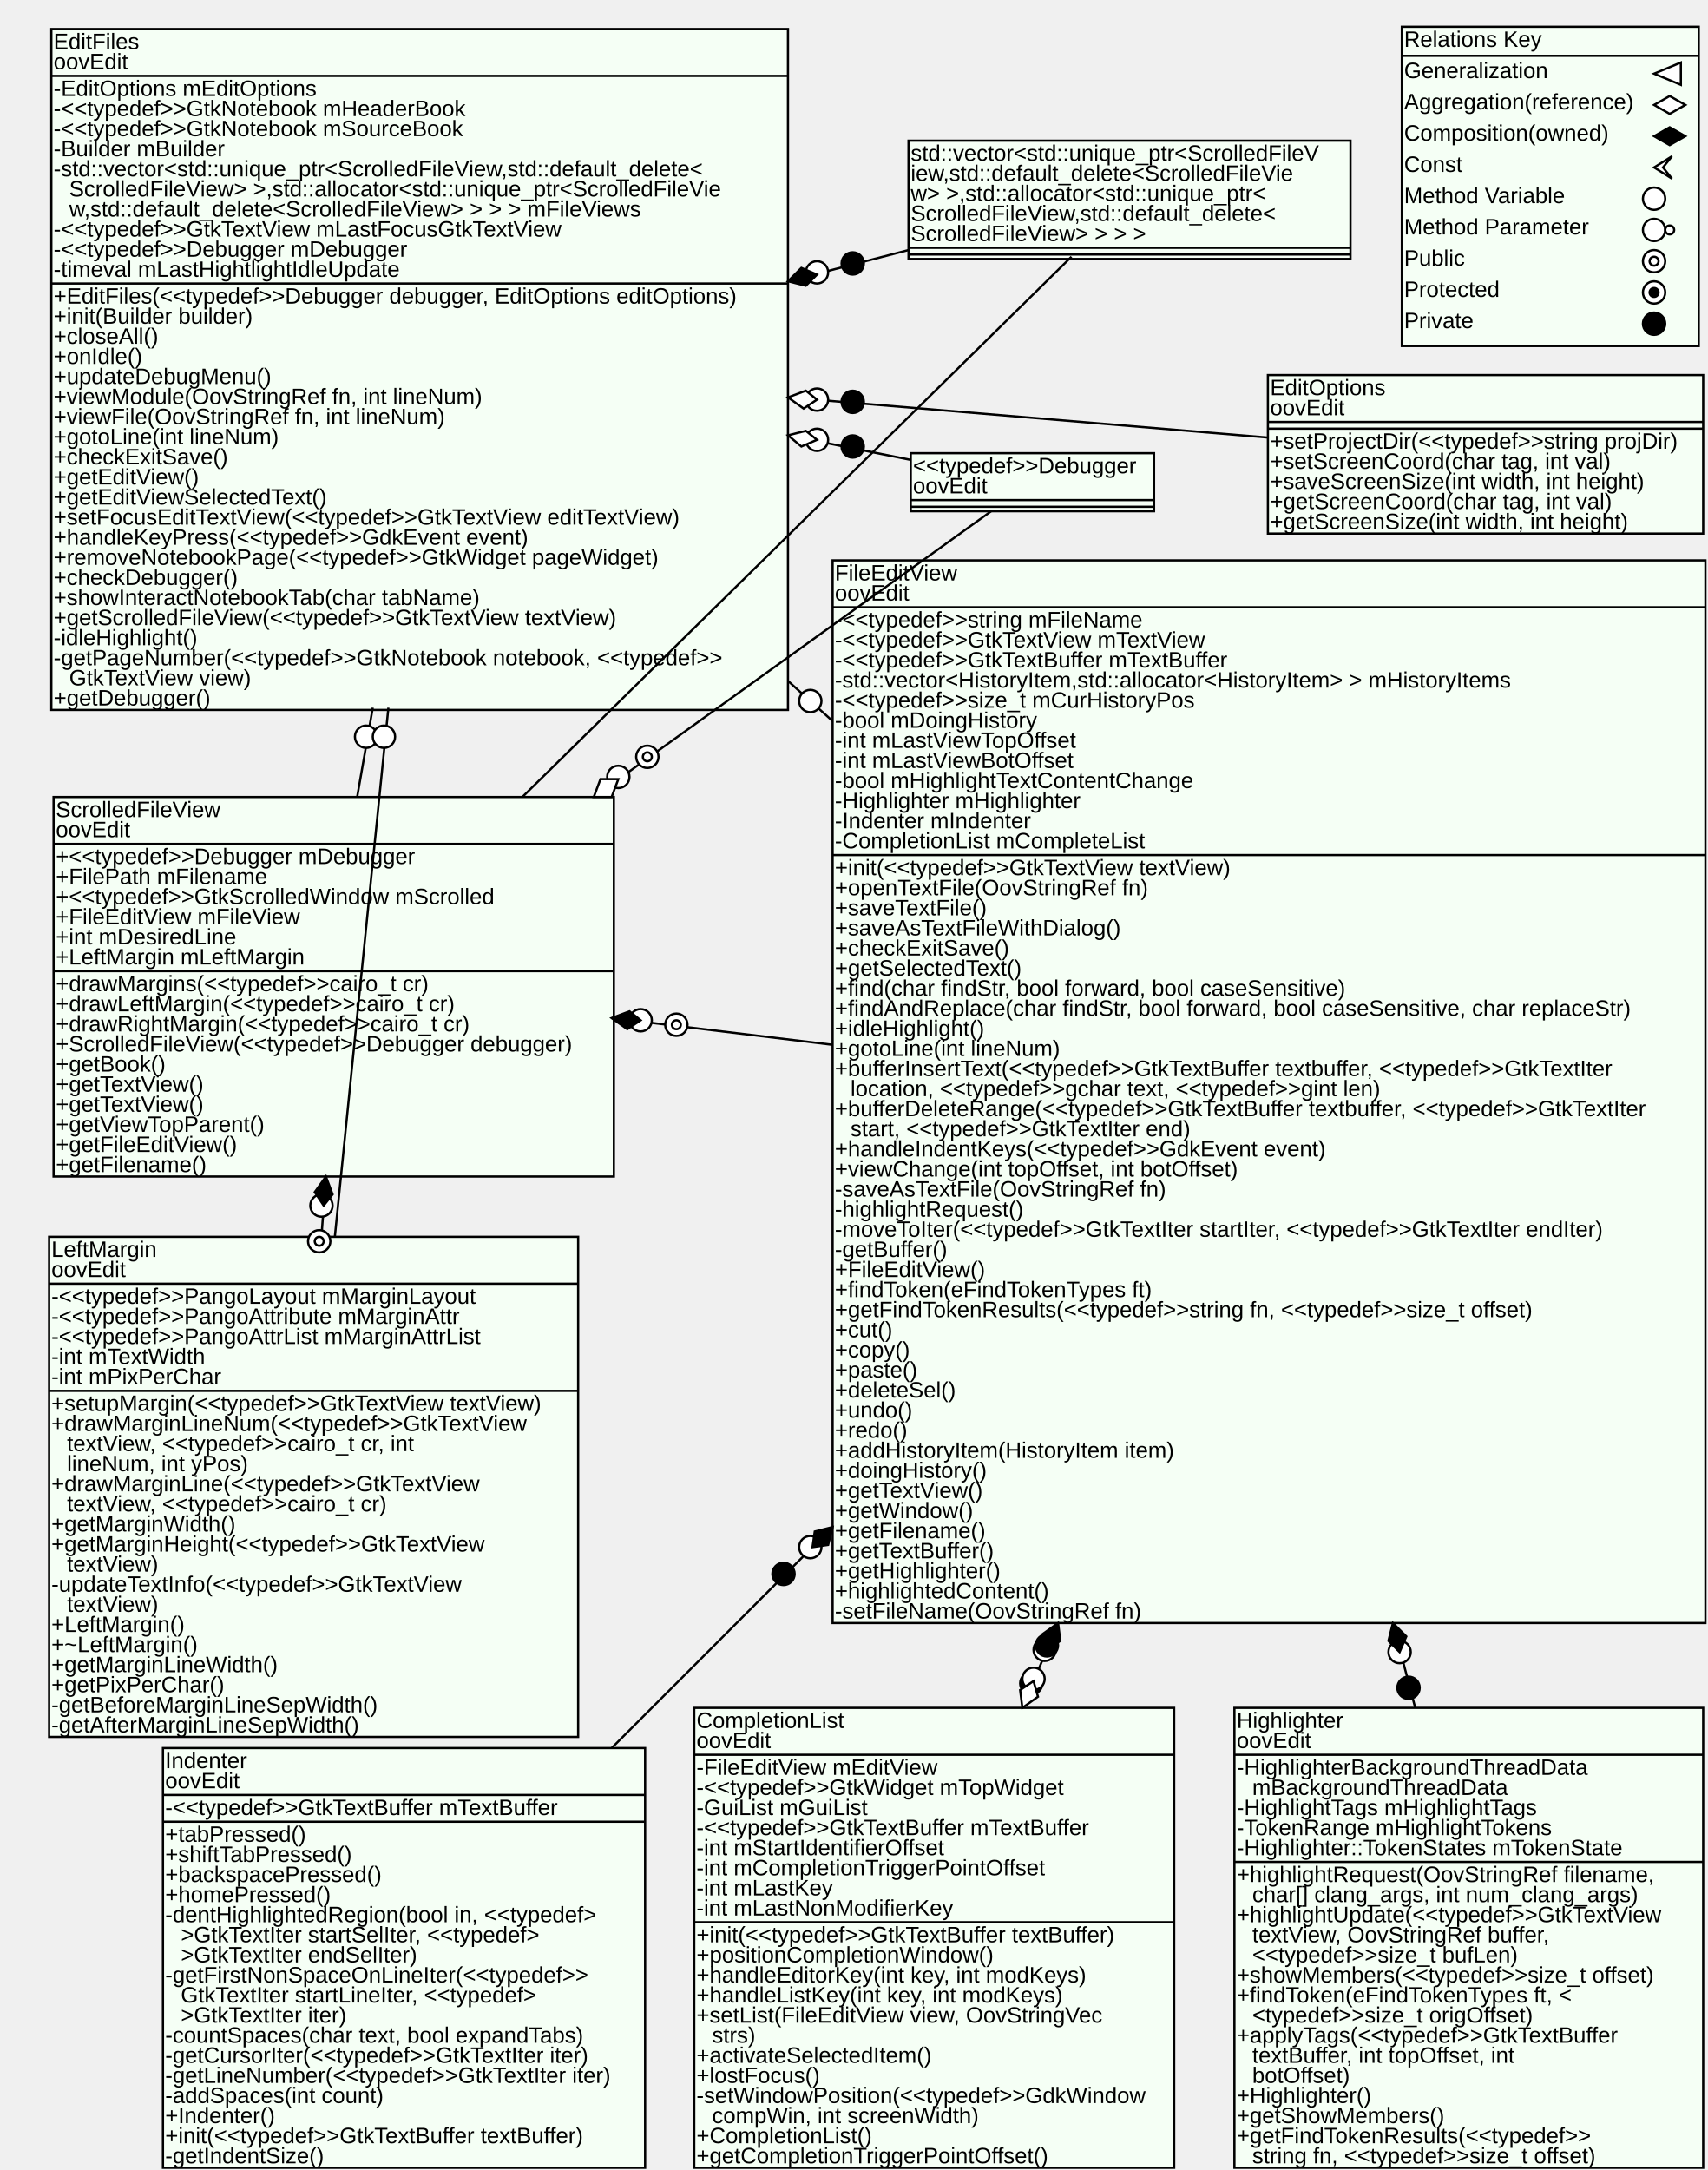
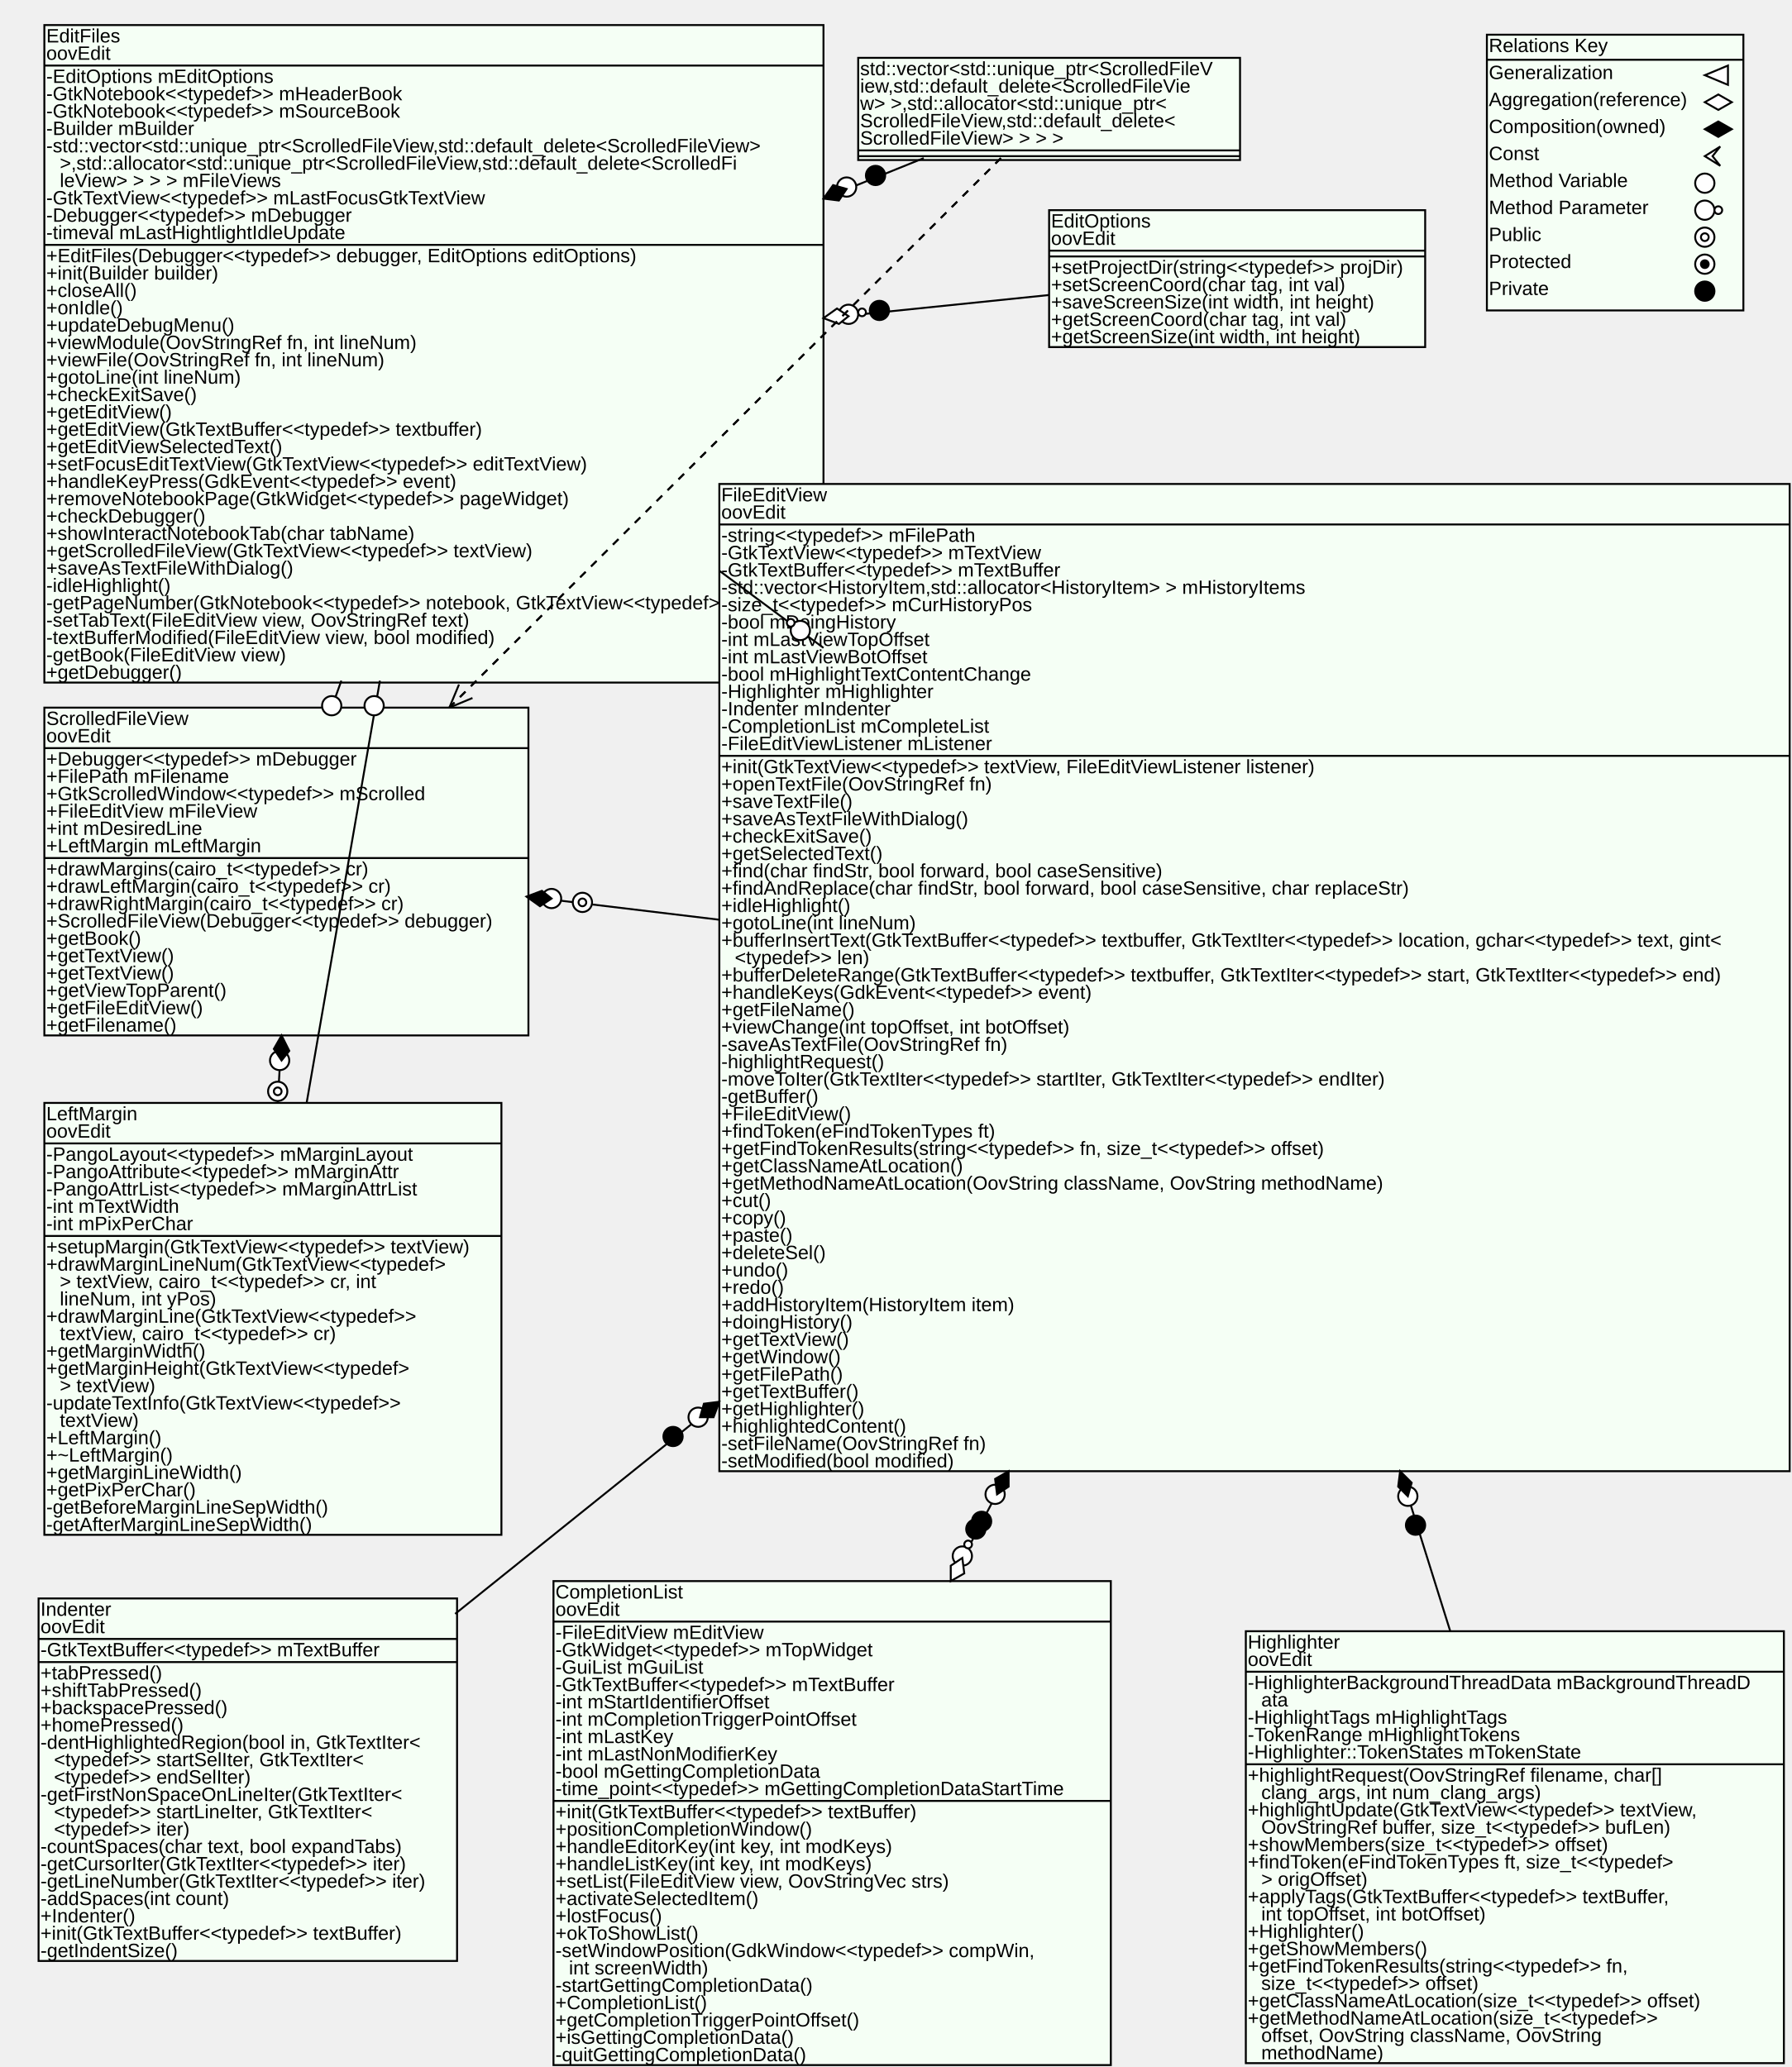
- <svg xmlns="http://www.w3.org/2000/svg" version="1.1" font-family="Arial, Helvetica, sans-serif" font-size="10" width="765" height="972">
-   <g fill="#f5fff5" stroke="#000000" style="stroke-width:1">
-     <rect x="628" y="12" width="133" height="143" />
-     <line x1="628" y1="25" x2="761" y2="25" />
-     <polygon points="741,33 753,38 753,28 741,33 " style="fill:#ffffff" />
-     <polygon points="741,47 748,51 755,47 748,43 741,47 " style="fill:#ffffff" />
-     <polygon points="741,61 748,65 755,61 748,57 741,61 " style="fill:#000000" />
-     <polygon points="741,75 749,80 745,75 749,70 741,75 " style="fill:#ffffff" />
-     <circle cx="741" cy="89" r="5" style="fill:#ffffff" />
-     <circle cx="741" cy="103" r="5" style="fill:#ffffff" />
-     <circle cx="748" cy="103" r="2" style="fill:#ffffff" />
-     <circle cx="741" cy="117" r="5" style="fill:#ffffff" />
-     <circle cx="741" cy="117" r="2" style="fill:#ffffff" />
-     <circle cx="741" cy="131" r="5" style="fill:#ffffff" />
-     <circle cx="741" cy="131" r="2" style="fill:#000000" />
-     <circle cx="741" cy="145" r="5" style="fill:#000000" />
-     <circle cx="741" cy="145" r="2" style="fill:#000000" />
-   </g>
-   <g stroke="none">
-     <text x="629" y="21">Relations Key</text>
-     <text x="629" y="35">Generalization</text>
-     <text x="629" y="49">Aggregation(reference)</text>
-     <text x="629" y="63">Composition(owned)</text>
-     <text x="629" y="77">Const</text>
-     <text x="629" y="91">Method Variable</text>
-     <text x="629" y="105">Method Parameter</text>
-     <text x="629" y="119">Public</text>
-     <text x="629" y="133">Protected</text>
-     <text x="629" y="147">Private</text>
-   </g>
-   <g fill="#f5fff5" stroke="#000000" style="stroke-width:1">
-     <rect x="23" y="13" width="330" height="305" />
-     <line x1="23" y1="34" x2="353" y2="34" />
-     <line x1="23" y1="127" x2="353" y2="127" />
+ <svg xmlns="http://www.w3.org/2000/svg" version="1.1" font-family="Arial, Helvetica, sans-serif" font-size="10" width="929" height="1072">
+   <g fill="#f5fff5" stroke="#000000" style="stroke-width:1">
+     <rect x="771" y="18" width="133" height="143" />
+     <line x1="771" y1="31" x2="904" y2="31" />
+     <polygon points="884,39 896,44 896,34 884,39 " style="fill:#ffffff" />
+     <polygon points="884,53 891,57 898,53 891,49 884,53 " style="fill:#ffffff" />
+     <polygon points="884,67 891,71 898,67 891,63 884,67 " style="fill:#000000" />
+     <polygon points="884,81 892,86 888,81 892,76 884,81 " style="fill:#ffffff" />
+     <circle cx="884" cy="95" r="5" style="fill:#ffffff" />
+     <circle cx="884" cy="109" r="5" style="fill:#ffffff" />
+     <circle cx="891" cy="109" r="2" style="fill:#ffffff" />
+     <circle cx="884" cy="123" r="5" style="fill:#ffffff" />
+     <circle cx="884" cy="123" r="2" style="fill:#ffffff" />
+     <circle cx="884" cy="137" r="5" style="fill:#ffffff" />
+     <circle cx="884" cy="137" r="2" style="fill:#000000" />
+     <circle cx="884" cy="151" r="5" style="fill:#000000" />
+     <circle cx="884" cy="151" r="2" style="fill:#000000" />
+   </g>
+   <g stroke="none">
+     <text x="772" y="27">Relations Key</text>
+     <text x="772" y="41">Generalization</text>
+     <text x="772" y="55">Aggregation(reference)</text>
+     <text x="772" y="69">Composition(owned)</text>
+     <text x="772" y="83">Const</text>
+     <text x="772" y="97">Method Variable</text>
+     <text x="772" y="111">Method Parameter</text>
+     <text x="772" y="125">Public</text>
+     <text x="772" y="139">Protected</text>
+     <text x="772" y="153">Private</text>
+   </g>
+   <g fill="#f5fff5" stroke="#000000" style="stroke-width:1">
+     <rect x="23" y="13" width="404" height="341" />
+     <line x1="23" y1="34" x2="427" y2="34" />
+     <line x1="23" y1="127" x2="427" y2="127" />
  </g>
  <g stroke="none">
    <text x="24" y="22">EditFiles</text>
    <text x="24" y="31">oovEdit</text>
    <text x="24" y="43">-EditOptions mEditOptions</text>
-     <text x="24" y="52">-&lt;&lt;typedef&gt;&gt;GtkNotebook mHeaderBook</text>
-     <text x="24" y="61">-&lt;&lt;typedef&gt;&gt;GtkNotebook mSourceBook</text>
+     <text x="24" y="52">-GtkNotebook&lt;&lt;typedef&gt;&gt; mHeaderBook</text>
+     <text x="24" y="61">-GtkNotebook&lt;&lt;typedef&gt;&gt; mSourceBook</text>
    <text x="24" y="70">-Builder mBuilder</text>
-     <text x="24" y="79">-std::vector&lt;std::unique_ptr&lt;ScrolledFileView,std::default_delete&lt;</text>
-     <text x="31" y="88">ScrolledFileView&gt; &gt;,std::allocator&lt;std::unique_ptr&lt;ScrolledFileVie</text>
-     <text x="31" y="97">w,std::default_delete&lt;ScrolledFileView&gt; &gt; &gt; &gt; mFileViews</text>
-     <text x="24" y="106">-&lt;&lt;typedef&gt;&gt;GtkTextView mLastFocusGtkTextView</text>
-     <text x="24" y="115">-&lt;&lt;typedef&gt;&gt;Debugger mDebugger</text>
+     <text x="24" y="79">-std::vector&lt;std::unique_ptr&lt;ScrolledFileView,std::default_delete&lt;ScrolledFileView&gt;</text>
+     <text x="31" y="88"> &gt;,std::allocator&lt;std::unique_ptr&lt;ScrolledFileView,std::default_delete&lt;ScrolledFi</text>
+     <text x="31" y="97">leView&gt; &gt; &gt; &gt; mFileViews</text>
+     <text x="24" y="106">-GtkTextView&lt;&lt;typedef&gt;&gt; mLastFocusGtkTextView</text>
+     <text x="24" y="115">-Debugger&lt;&lt;typedef&gt;&gt; mDebugger</text>
    <text x="24" y="124">-timeval mLastHightlightIdleUpdate</text>
-     <text x="24" y="136">+EditFiles(&lt;&lt;typedef&gt;&gt;Debugger debugger, EditOptions editOptions)</text>
+     <text x="24" y="136">+EditFiles(Debugger&lt;&lt;typedef&gt;&gt; debugger, EditOptions editOptions)</text>
    <text x="24" y="145">+init(Builder builder)</text>
    <text x="24" y="154">+closeAll()</text>
    <text x="24" y="163">+onIdle()</text>
    <text x="24" y="172">+updateDebugMenu()</text>
    <text x="24" y="181">+viewModule(OovStringRef fn, int lineNum)</text>
    <text x="24" y="190">+viewFile(OovStringRef fn, int lineNum)</text>
    <text x="24" y="199">+gotoLine(int lineNum)</text>
    <text x="24" y="208">+checkExitSave()</text>
    <text x="24" y="217">+getEditView()</text>
-     <text x="24" y="226">+getEditViewSelectedText()</text>
-     <text x="24" y="235">+setFocusEditTextView(&lt;&lt;typedef&gt;&gt;GtkTextView editTextView)</text>
-     <text x="24" y="244">+handleKeyPress(&lt;&lt;typedef&gt;&gt;GdkEvent event)</text>
-     <text x="24" y="253">+removeNotebookPage(&lt;&lt;typedef&gt;&gt;GtkWidget pageWidget)</text>
-     <text x="24" y="262">+checkDebugger()</text>
-     <text x="24" y="271">+showInteractNotebookTab(char tabName)</text>
-     <text x="24" y="280">+getScrolledFileView(&lt;&lt;typedef&gt;&gt;GtkTextView textView)</text>
-     <text x="24" y="289">-idleHighlight()</text>
-     <text x="24" y="298">-getPageNumber(&lt;&lt;typedef&gt;&gt;GtkNotebook notebook, &lt;&lt;typedef&gt;&gt;</text>
-     <text x="31" y="307">GtkTextView view)</text>
-     <text x="24" y="316">+getDebugger()</text>
-   </g>
-   <g fill="#f5fff5" stroke="#000000" style="stroke-width:1">
-     <rect x="568" y="168" width="195" height="71" />
-     <line x1="568" y1="189" x2="763" y2="189" />
-     <line x1="568" y1="192" x2="763" y2="192" />
-   </g>
-   <g stroke="none">
-     <text x="569" y="177">EditOptions</text>
-     <text x="569" y="186">oovEdit</text>
-     <text x="569" y="201">+setProjectDir(&lt;&lt;typedef&gt;&gt;string projDir)</text>
-     <text x="569" y="210">+setScreenCoord(char tag, int val)</text>
-     <text x="569" y="219">+saveScreenSize(int width, int height)</text>
-     <text x="569" y="228">+getScreenCoord(char tag, int val)</text>
-     <text x="569" y="237">+getScreenSize(int width, int height)</text>
-   </g>
-   <g fill="#f5fff5" stroke="#000000" style="stroke-width:1">
-     <rect x="407" y="63" width="198" height="53" />
-     <line x1="407" y1="111" x2="605" y2="111" />
-     <line x1="407" y1="114" x2="605" y2="114" />
-   </g>
-   <g stroke="none">
-     <text x="408" y="72">std::vector&lt;std::unique_ptr&lt;ScrolledFileV</text>
-     <text x="408" y="81">  iew,std::default_delete&lt;ScrolledFileVie</text>
-     <text x="408" y="90">  w&gt; &gt;,std::allocator&lt;std::unique_ptr&lt;</text>
-     <text x="408" y="99">  ScrolledFileView,std::default_delete&lt;</text>
-     <text x="408" y="108">  ScrolledFileView&gt; &gt; &gt; &gt;</text>
-   </g>
-   <g fill="#f5fff5" stroke="#000000" style="stroke-width:1">
-     <rect x="408" y="203" width="109" height="26" />
-     <line x1="408" y1="224" x2="517" y2="224" />
-     <line x1="408" y1="227" x2="517" y2="227" />
-   </g>
-   <g stroke="none">
-     <text x="409" y="212">&lt;&lt;typedef&gt;&gt;Debugger</text>
-     <text x="409" y="221">oovEdit</text>
-   </g>
-   <g fill="#f5fff5" stroke="#000000" style="stroke-width:1">
-     <rect x="24" y="357" width="251" height="170" />
-     <line x1="24" y1="378" x2="275" y2="378" />
-     <line x1="24" y1="435" x2="275" y2="435" />
-   </g>
-   <g stroke="none">
-     <text x="25" y="366">ScrolledFileView</text>
-     <text x="25" y="375">oovEdit</text>
-     <text x="25" y="387">+&lt;&lt;typedef&gt;&gt;Debugger mDebugger</text>
-     <text x="25" y="396">+FilePath mFilename</text>
-     <text x="25" y="405">+&lt;&lt;typedef&gt;&gt;GtkScrolledWindow mScrolled</text>
-     <text x="25" y="414">+FileEditView mFileView</text>
-     <text x="25" y="423">+int mDesiredLine</text>
-     <text x="25" y="432">+LeftMargin mLeftMargin</text>
-     <text x="25" y="444">+drawMargins(&lt;&lt;typedef&gt;&gt;cairo_t cr)</text>
-     <text x="25" y="453">+drawLeftMargin(&lt;&lt;typedef&gt;&gt;cairo_t cr)</text>
-     <text x="25" y="462">+drawRightMargin(&lt;&lt;typedef&gt;&gt;cairo_t cr)</text>
-     <text x="25" y="471">+ScrolledFileView(&lt;&lt;typedef&gt;&gt;Debugger debugger)</text>
-     <text x="25" y="480">+getBook()</text>
-     <text x="25" y="489">+getTextView()</text>
-     <text x="25" y="498">+getTextView()</text>
-     <text x="25" y="507">+getViewTopParent()</text>
-     <text x="25" y="516">+getFileEditView()</text>
-     <text x="25" y="525">+getFilename()</text>
-   </g>
-   <g fill="#f5fff5" stroke="#000000" style="stroke-width:1">
-     <rect x="373" y="251" width="391" height="476" />
-     <line x1="373" y1="272" x2="764" y2="272" />
-     <line x1="373" y1="383" x2="764" y2="383" />
+     <text x="24" y="226">+getEditView(GtkTextBuffer&lt;&lt;typedef&gt;&gt; textbuffer)</text>
+     <text x="24" y="235">+getEditViewSelectedText()</text>
+     <text x="24" y="244">+setFocusEditTextView(GtkTextView&lt;&lt;typedef&gt;&gt; editTextView)</text>
+     <text x="24" y="253">+handleKeyPress(GdkEvent&lt;&lt;typedef&gt;&gt; event)</text>
+     <text x="24" y="262">+removeNotebookPage(GtkWidget&lt;&lt;typedef&gt;&gt; pageWidget)</text>
+     <text x="24" y="271">+checkDebugger()</text>
+     <text x="24" y="280">+showInteractNotebookTab(char tabName)</text>
+     <text x="24" y="289">+getScrolledFileView(GtkTextView&lt;&lt;typedef&gt;&gt; textView)</text>
+     <text x="24" y="298">+saveAsTextFileWithDialog()</text>
+     <text x="24" y="307">-idleHighlight()</text>
+     <text x="24" y="316">-getPageNumber(GtkNotebook&lt;&lt;typedef&gt;&gt; notebook, GtkTextView&lt;&lt;typedef&gt;&gt; view)</text>
+     <text x="24" y="325">-setTabText(FileEditView view, OovStringRef text)</text>
+     <text x="24" y="334">-textBufferModified(FileEditView view, bool modified)</text>
+     <text x="24" y="343">-getBook(FileEditView view)</text>
+     <text x="24" y="352">+getDebugger()</text>
+   </g>
+   <g stroke="none" font-style="italic">
+ </g>
+   <g fill="#f5fff5" stroke="#000000" style="stroke-width:1">
+     <rect x="544" y="109" width="195" height="71" />
+     <line x1="544" y1="130" x2="739" y2="130" />
+     <line x1="544" y1="133" x2="739" y2="133" />
+   </g>
+   <g stroke="none">
+     <text x="545" y="118">EditOptions</text>
+     <text x="545" y="127">oovEdit</text>
+     <text x="545" y="142">+setProjectDir(string&lt;&lt;typedef&gt;&gt; projDir)</text>
+     <text x="545" y="151">+setScreenCoord(char tag, int val)</text>
+     <text x="545" y="160">+saveScreenSize(int width, int height)</text>
+     <text x="545" y="169">+getScreenCoord(char tag, int val)</text>
+     <text x="545" y="178">+getScreenSize(int width, int height)</text>
+   </g>
+   <g stroke="none" font-style="italic">
+ </g>
+   <g fill="#f5fff5" stroke="#000000" style="stroke-width:1">
+     <rect x="445" y="30" width="198" height="53" />
+     <line x1="445" y1="78" x2="643" y2="78" />
+     <line x1="445" y1="81" x2="643" y2="81" />
+   </g>
+   <g stroke="none">
+     <text x="446" y="39">std::vector&lt;std::unique_ptr&lt;ScrolledFileV</text>
+     <text x="446" y="48">  iew,std::default_delete&lt;ScrolledFileVie</text>
+     <text x="446" y="57">  w&gt; &gt;,std::allocator&lt;std::unique_ptr&lt;</text>
+     <text x="446" y="66">  ScrolledFileView,std::default_delete&lt;</text>
+     <text x="446" y="75">  ScrolledFileView&gt; &gt; &gt; &gt;</text>
+   </g>
+   <g stroke="none" font-style="italic">
+ </g>
+   <g fill="#f5fff5" stroke="#000000" style="stroke-width:1">
+     <rect x="23" y="367" width="251" height="170" />
+     <line x1="23" y1="388" x2="274" y2="388" />
+     <line x1="23" y1="445" x2="274" y2="445" />
+   </g>
+   <g stroke="none">
+     <text x="24" y="376">ScrolledFileView</text>
+     <text x="24" y="385">oovEdit</text>
+     <text x="24" y="397">+Debugger&lt;&lt;typedef&gt;&gt; mDebugger</text>
+     <text x="24" y="406">+FilePath mFilename</text>
+     <text x="24" y="415">+GtkScrolledWindow&lt;&lt;typedef&gt;&gt; mScrolled</text>
+     <text x="24" y="424">+FileEditView mFileView</text>
+     <text x="24" y="433">+int mDesiredLine</text>
+     <text x="24" y="442">+LeftMargin mLeftMargin</text>
+     <text x="24" y="454">+drawMargins(cairo_t&lt;&lt;typedef&gt;&gt; cr)</text>
+     <text x="24" y="463">+drawLeftMargin(cairo_t&lt;&lt;typedef&gt;&gt; cr)</text>
+     <text x="24" y="472">+drawRightMargin(cairo_t&lt;&lt;typedef&gt;&gt; cr)</text>
+     <text x="24" y="481">+ScrolledFileView(Debugger&lt;&lt;typedef&gt;&gt; debugger)</text>
+     <text x="24" y="490">+getBook()</text>
+     <text x="24" y="499">+getTextView()</text>
+     <text x="24" y="508">+getTextView()</text>
+     <text x="24" y="517">+getViewTopParent()</text>
+     <text x="24" y="526">+getFileEditView()</text>
+     <text x="24" y="535">+getFilename()</text>
+   </g>
+   <g stroke="none" font-style="italic">
+ </g>
+   <g fill="#f5fff5" stroke="#000000" style="stroke-width:1">
+     <rect x="373" y="251" width="555" height="512" />
+     <line x1="373" y1="272" x2="928" y2="272" />
+     <line x1="373" y1="392" x2="928" y2="392" />
  </g>
  <g stroke="none">
    <text x="374" y="260">FileEditView</text>
    <text x="374" y="269">oovEdit</text>
-     <text x="374" y="281">-&lt;&lt;typedef&gt;&gt;string mFileName</text>
-     <text x="374" y="290">-&lt;&lt;typedef&gt;&gt;GtkTextView mTextView</text>
-     <text x="374" y="299">-&lt;&lt;typedef&gt;&gt;GtkTextBuffer mTextBuffer</text>
+     <text x="374" y="281">-string&lt;&lt;typedef&gt;&gt; mFilePath</text>
+     <text x="374" y="290">-GtkTextView&lt;&lt;typedef&gt;&gt; mTextView</text>
+     <text x="374" y="299">-GtkTextBuffer&lt;&lt;typedef&gt;&gt; mTextBuffer</text>
    <text x="374" y="308">-std::vector&lt;HistoryItem,std::allocator&lt;HistoryItem&gt; &gt; mHistoryItems</text>
-     <text x="374" y="317">-&lt;&lt;typedef&gt;&gt;size_t mCurHistoryPos</text>
+     <text x="374" y="317">-size_t&lt;&lt;typedef&gt;&gt; mCurHistoryPos</text>
    <text x="374" y="326">-bool mDoingHistory</text>
    <text x="374" y="335">-int mLastViewTopOffset</text>
    <text x="374" y="344">-int mLastViewBotOffset</text>
    <text x="374" y="353">-bool mHighlightTextContentChange</text>
    <text x="374" y="362">-Highlighter mHighlighter</text>
    <text x="374" y="371">-Indenter mIndenter</text>
    <text x="374" y="380">-CompletionList mCompleteList</text>
-     <text x="374" y="392">+init(&lt;&lt;typedef&gt;&gt;GtkTextView textView)</text>
-     <text x="374" y="401">+openTextFile(OovStringRef fn)</text>
-     <text x="374" y="410">+saveTextFile()</text>
-     <text x="374" y="419">+saveAsTextFileWithDialog()</text>
-     <text x="374" y="428">+checkExitSave()</text>
-     <text x="374" y="437">+getSelectedText()</text>
-     <text x="374" y="446">+find(char findStr, bool forward, bool caseSensitive)</text>
-     <text x="374" y="455">+findAndReplace(char findStr, bool forward, bool caseSensitive, char replaceStr)</text>
-     <text x="374" y="464">+idleHighlight()</text>
-     <text x="374" y="473">+gotoLine(int lineNum)</text>
-     <text x="374" y="482">+bufferInsertText(&lt;&lt;typedef&gt;&gt;GtkTextBuffer textbuffer, &lt;&lt;typedef&gt;&gt;GtkTextIter </text>
-     <text x="381" y="491">location, &lt;&lt;typedef&gt;&gt;gchar text, &lt;&lt;typedef&gt;&gt;gint len)</text>
-     <text x="374" y="500">+bufferDeleteRange(&lt;&lt;typedef&gt;&gt;GtkTextBuffer textbuffer, &lt;&lt;typedef&gt;&gt;GtkTextIter </text>
-     <text x="381" y="509">start, &lt;&lt;typedef&gt;&gt;GtkTextIter end)</text>
-     <text x="374" y="518">+handleIndentKeys(&lt;&lt;typedef&gt;&gt;GdkEvent event)</text>
-     <text x="374" y="527">+viewChange(int topOffset, int botOffset)</text>
-     <text x="374" y="536">-saveAsTextFile(OovStringRef fn)</text>
-     <text x="374" y="545">-highlightRequest()</text>
-     <text x="374" y="554">-moveToIter(&lt;&lt;typedef&gt;&gt;GtkTextIter startIter, &lt;&lt;typedef&gt;&gt;GtkTextIter endIter)</text>
-     <text x="374" y="563">-getBuffer()</text>
-     <text x="374" y="572">+FileEditView()</text>
-     <text x="374" y="581">+findToken(eFindTokenTypes ft)</text>
-     <text x="374" y="590">+getFindTokenResults(&lt;&lt;typedef&gt;&gt;string fn, &lt;&lt;typedef&gt;&gt;size_t offset)</text>
-     <text x="374" y="599">+cut()</text>
-     <text x="374" y="608">+copy()</text>
-     <text x="374" y="617">+paste()</text>
-     <text x="374" y="626">+deleteSel()</text>
-     <text x="374" y="635">+undo()</text>
-     <text x="374" y="644">+redo()</text>
-     <text x="374" y="653">+addHistoryItem(HistoryItem item)</text>
-     <text x="374" y="662">+doingHistory()</text>
-     <text x="374" y="671">+getTextView()</text>
-     <text x="374" y="680">+getWindow()</text>
-     <text x="374" y="689">+getFilename()</text>
-     <text x="374" y="698">+getTextBuffer()</text>
-     <text x="374" y="707">+getHighlighter()</text>
-     <text x="374" y="716">+highlightedContent()</text>
-     <text x="374" y="725">-setFileName(OovStringRef fn)</text>
-   </g>
-   <g fill="#f5fff5" stroke="#000000" style="stroke-width:1">
-     <rect x="22" y="554" width="237" height="224" />
-     <line x1="22" y1="575" x2="259" y2="575" />
-     <line x1="22" y1="623" x2="259" y2="623" />
-   </g>
-   <g stroke="none">
-     <text x="23" y="563">LeftMargin</text>
-     <text x="23" y="572">oovEdit</text>
-     <text x="23" y="584">-&lt;&lt;typedef&gt;&gt;PangoLayout mMarginLayout</text>
-     <text x="23" y="593">-&lt;&lt;typedef&gt;&gt;PangoAttribute mMarginAttr</text>
-     <text x="23" y="602">-&lt;&lt;typedef&gt;&gt;PangoAttrList mMarginAttrList</text>
-     <text x="23" y="611">-int mTextWidth</text>
-     <text x="23" y="620">-int mPixPerChar</text>
-     <text x="23" y="632">+setupMargin(&lt;&lt;typedef&gt;&gt;GtkTextView textView)</text>
-     <text x="23" y="641">+drawMarginLineNum(&lt;&lt;typedef&gt;&gt;GtkTextView </text>
-     <text x="30" y="650">textView, &lt;&lt;typedef&gt;&gt;cairo_t cr, int </text>
-     <text x="30" y="659">lineNum, int yPos)</text>
-     <text x="23" y="668">+drawMarginLine(&lt;&lt;typedef&gt;&gt;GtkTextView </text>
-     <text x="30" y="677">textView, &lt;&lt;typedef&gt;&gt;cairo_t cr)</text>
-     <text x="23" y="686">+getMarginWidth()</text>
-     <text x="23" y="695">+getMarginHeight(&lt;&lt;typedef&gt;&gt;GtkTextView </text>
-     <text x="30" y="704">textView)</text>
-     <text x="23" y="713">-updateTextInfo(&lt;&lt;typedef&gt;&gt;GtkTextView </text>
-     <text x="30" y="722">textView)</text>
-     <text x="23" y="731">+LeftMargin()</text>
-     <text x="23" y="740">+~LeftMargin()</text>
-     <text x="23" y="749">+getMarginLineWidth()</text>
-     <text x="23" y="758">+getPixPerChar()</text>
-     <text x="23" y="767">-getBeforeMarginLineSepWidth()</text>
-     <text x="23" y="776">-getAfterMarginLineSepWidth()</text>
-   </g>
-   <g fill="#f5fff5" stroke="#000000" style="stroke-width:1">
-     <rect x="553" y="765" width="210" height="206" />
-     <line x1="553" y1="786" x2="763" y2="786" />
-     <line x1="553" y1="834" x2="763" y2="834" />
-   </g>
-   <g stroke="none">
-     <text x="554" y="774">Highlighter</text>
-     <text x="554" y="783">oovEdit</text>
-     <text x="554" y="795">-HighlighterBackgroundThreadData </text>
-     <text x="561" y="804">mBackgroundThreadData</text>
-     <text x="554" y="813">-HighlightTags mHighlightTags</text>
-     <text x="554" y="822">-TokenRange mHighlightTokens</text>
-     <text x="554" y="831">-Highlighter::TokenStates mTokenState</text>
-     <text x="554" y="843">+highlightRequest(OovStringRef filename,</text>
-     <text x="561" y="852"> char[] clang_args, int num_clang_args)</text>
-     <text x="554" y="861">+highlightUpdate(&lt;&lt;typedef&gt;&gt;GtkTextView </text>
-     <text x="561" y="870">textView, OovStringRef buffer,</text>
-     <text x="561" y="879"> &lt;&lt;typedef&gt;&gt;size_t bufLen)</text>
-     <text x="554" y="888">+showMembers(&lt;&lt;typedef&gt;&gt;size_t offset)</text>
-     <text x="554" y="897">+findToken(eFindTokenTypes ft, &lt;</text>
-     <text x="561" y="906">&lt;typedef&gt;&gt;size_t origOffset)</text>
-     <text x="554" y="915">+applyTags(&lt;&lt;typedef&gt;&gt;GtkTextBuffer </text>
-     <text x="561" y="924">textBuffer, int topOffset, int </text>
-     <text x="561" y="933">botOffset)</text>
-     <text x="554" y="942">+Highlighter()</text>
-     <text x="554" y="951">+getShowMembers()</text>
-     <text x="554" y="960">+getFindTokenResults(&lt;&lt;typedef&gt;&gt;</text>
-     <text x="561" y="969">string fn, &lt;&lt;typedef&gt;&gt;size_t offset)</text>
-   </g>
-   <g fill="#f5fff5" stroke="#000000" style="stroke-width:1">
-     <rect x="73" y="783" width="216" height="188" />
-     <line x1="73" y1="804" x2="289" y2="804" />
-     <line x1="73" y1="816" x2="289" y2="816" />
-   </g>
-   <g stroke="none">
-     <text x="74" y="792">Indenter</text>
-     <text x="74" y="801">oovEdit</text>
-     <text x="74" y="813">-&lt;&lt;typedef&gt;&gt;GtkTextBuffer mTextBuffer</text>
-     <text x="74" y="825">+tabPressed()</text>
-     <text x="74" y="834">+shiftTabPressed()</text>
-     <text x="74" y="843">+backspacePressed()</text>
-     <text x="74" y="852">+homePressed()</text>
-     <text x="74" y="861">-dentHighlightedRegion(bool in, &lt;&lt;typedef&gt;</text>
-     <text x="81" y="870">&gt;GtkTextIter startSelIter, &lt;&lt;typedef&gt;</text>
-     <text x="81" y="879">&gt;GtkTextIter endSelIter)</text>
-     <text x="74" y="888">-getFirstNonSpaceOnLineIter(&lt;&lt;typedef&gt;&gt;</text>
-     <text x="81" y="897">GtkTextIter startLineIter, &lt;&lt;typedef&gt;</text>
-     <text x="81" y="906">&gt;GtkTextIter iter)</text>
-     <text x="74" y="915">-countSpaces(char text, bool expandTabs)</text>
-     <text x="74" y="924">-getCursorIter(&lt;&lt;typedef&gt;&gt;GtkTextIter iter)</text>
-     <text x="74" y="933">-getLineNumber(&lt;&lt;typedef&gt;&gt;GtkTextIter iter)</text>
-     <text x="74" y="942">-addSpaces(int count)</text>
-     <text x="74" y="951">+Indenter()</text>
-     <text x="74" y="960">+init(&lt;&lt;typedef&gt;&gt;GtkTextBuffer textBuffer)</text>
-     <text x="74" y="969">-getIndentSize()</text>
-   </g>
-   <g fill="#f5fff5" stroke="#000000" style="stroke-width:1">
-     <rect x="311" y="765" width="215" height="206" />
-     <line x1="311" y1="786" x2="526" y2="786" />
-     <line x1="311" y1="861" x2="526" y2="861" />
-   </g>
-   <g stroke="none">
-     <text x="312" y="774">CompletionList</text>
-     <text x="312" y="783">oovEdit</text>
-     <text x="312" y="795">-FileEditView mEditView</text>
-     <text x="312" y="804">-&lt;&lt;typedef&gt;&gt;GtkWidget mTopWidget</text>
-     <text x="312" y="813">-GuiList mGuiList</text>
-     <text x="312" y="822">-&lt;&lt;typedef&gt;&gt;GtkTextBuffer mTextBuffer</text>
-     <text x="312" y="831">-int mStartIdentifierOffset</text>
-     <text x="312" y="840">-int mCompletionTriggerPointOffset</text>
-     <text x="312" y="849">-int mLastKey</text>
-     <text x="312" y="858">-int mLastNonModifierKey</text>
-     <text x="312" y="870">+init(&lt;&lt;typedef&gt;&gt;GtkTextBuffer textBuffer)</text>
-     <text x="312" y="879">+positionCompletionWindow()</text>
-     <text x="312" y="888">+handleEditorKey(int key, int modKeys)</text>
-     <text x="312" y="897">+handleListKey(int key, int modKeys)</text>
-     <text x="312" y="906">+setList(FileEditView view, OovStringVec </text>
-     <text x="319" y="915">strs)</text>
-     <text x="312" y="924">+activateSelectedItem()</text>
-     <text x="312" y="933">+lostFocus()</text>
-     <text x="312" y="942">-setWindowPosition(&lt;&lt;typedef&gt;&gt;GdkWindow </text>
-     <text x="319" y="951">compWin, int screenWidth)</text>
-     <text x="312" y="960">+CompletionList()</text>
-     <text x="312" y="969">+getCompletionTriggerPointOffset()</text>
-   </g>
+     <text x="374" y="389">-FileEditViewListener mListener</text>
+     <text x="374" y="401">+init(GtkTextView&lt;&lt;typedef&gt;&gt; textView, FileEditViewListener listener)</text>
+     <text x="374" y="410">+openTextFile(OovStringRef fn)</text>
+     <text x="374" y="419">+saveTextFile()</text>
+     <text x="374" y="428">+saveAsTextFileWithDialog()</text>
+     <text x="374" y="437">+checkExitSave()</text>
+     <text x="374" y="446">+getSelectedText()</text>
+     <text x="374" y="455">+find(char findStr, bool forward, bool caseSensitive)</text>
+     <text x="374" y="464">+findAndReplace(char findStr, bool forward, bool caseSensitive, char replaceStr)</text>
+     <text x="374" y="473">+idleHighlight()</text>
+     <text x="374" y="482">+gotoLine(int lineNum)</text>
+     <text x="374" y="491">+bufferInsertText(GtkTextBuffer&lt;&lt;typedef&gt;&gt; textbuffer, GtkTextIter&lt;&lt;typedef&gt;&gt; location, gchar&lt;&lt;typedef&gt;&gt; text, gint&lt;</text>
+     <text x="381" y="500">&lt;typedef&gt;&gt; len)</text>
+     <text x="374" y="509">+bufferDeleteRange(GtkTextBuffer&lt;&lt;typedef&gt;&gt; textbuffer, GtkTextIter&lt;&lt;typedef&gt;&gt; start, GtkTextIter&lt;&lt;typedef&gt;&gt; end)</text>
+     <text x="374" y="518">+handleKeys(GdkEvent&lt;&lt;typedef&gt;&gt; event)</text>
+     <text x="374" y="527">+getFileName()</text>
+     <text x="374" y="536">+viewChange(int topOffset, int botOffset)</text>
+     <text x="374" y="545">-saveAsTextFile(OovStringRef fn)</text>
+     <text x="374" y="554">-highlightRequest()</text>
+     <text x="374" y="563">-moveToIter(GtkTextIter&lt;&lt;typedef&gt;&gt; startIter, GtkTextIter&lt;&lt;typedef&gt;&gt; endIter)</text>
+     <text x="374" y="572">-getBuffer()</text>
+     <text x="374" y="581">+FileEditView()</text>
+     <text x="374" y="590">+findToken(eFindTokenTypes ft)</text>
+     <text x="374" y="599">+getFindTokenResults(string&lt;&lt;typedef&gt;&gt; fn, size_t&lt;&lt;typedef&gt;&gt; offset)</text>
+     <text x="374" y="608">+getClassNameAtLocation()</text>
+     <text x="374" y="617">+getMethodNameAtLocation(OovString className, OovString methodName)</text>
+     <text x="374" y="626">+cut()</text>
+     <text x="374" y="635">+copy()</text>
+     <text x="374" y="644">+paste()</text>
+     <text x="374" y="653">+deleteSel()</text>
+     <text x="374" y="662">+undo()</text>
+     <text x="374" y="671">+redo()</text>
+     <text x="374" y="680">+addHistoryItem(HistoryItem item)</text>
+     <text x="374" y="689">+doingHistory()</text>
+     <text x="374" y="698">+getTextView()</text>
+     <text x="374" y="707">+getWindow()</text>
+     <text x="374" y="716">+getFilePath()</text>
+     <text x="374" y="725">+getTextBuffer()</text>
+     <text x="374" y="734">+getHighlighter()</text>
+     <text x="374" y="743">+highlightedContent()</text>
+     <text x="374" y="752">-setFileName(OovStringRef fn)</text>
+     <text x="374" y="761">-setModified(bool modified)</text>
+   </g>
+   <g stroke="none" font-style="italic">
+ </g>
+   <g fill="#f5fff5" stroke="#000000" style="stroke-width:1">
+     <rect x="23" y="572" width="237" height="224" />
+     <line x1="23" y1="593" x2="260" y2="593" />
+     <line x1="23" y1="641" x2="260" y2="641" />
+   </g>
+   <g stroke="none">
+     <text x="24" y="581">LeftMargin</text>
+     <text x="24" y="590">oovEdit</text>
+     <text x="24" y="602">-PangoLayout&lt;&lt;typedef&gt;&gt; mMarginLayout</text>
+     <text x="24" y="611">-PangoAttribute&lt;&lt;typedef&gt;&gt; mMarginAttr</text>
+     <text x="24" y="620">-PangoAttrList&lt;&lt;typedef&gt;&gt; mMarginAttrList</text>
+     <text x="24" y="629">-int mTextWidth</text>
+     <text x="24" y="638">-int mPixPerChar</text>
+     <text x="24" y="650">+setupMargin(GtkTextView&lt;&lt;typedef&gt;&gt; textView)</text>
+     <text x="24" y="659">+drawMarginLineNum(GtkTextView&lt;&lt;typedef&gt;</text>
+     <text x="31" y="668">&gt; textView, cairo_t&lt;&lt;typedef&gt;&gt; cr, int </text>
+     <text x="31" y="677">lineNum, int yPos)</text>
+     <text x="24" y="686">+drawMarginLine(GtkTextView&lt;&lt;typedef&gt;&gt;</text>
+     <text x="31" y="695"> textView, cairo_t&lt;&lt;typedef&gt;&gt; cr)</text>
+     <text x="24" y="704">+getMarginWidth()</text>
+     <text x="24" y="713">+getMarginHeight(GtkTextView&lt;&lt;typedef&gt;</text>
+     <text x="31" y="722">&gt; textView)</text>
+     <text x="24" y="731">-updateTextInfo(GtkTextView&lt;&lt;typedef&gt;&gt;</text>
+     <text x="31" y="740"> textView)</text>
+     <text x="24" y="749">+LeftMargin()</text>
+     <text x="24" y="758">+~LeftMargin()</text>
+     <text x="24" y="767">+getMarginLineWidth()</text>
+     <text x="24" y="776">+getPixPerChar()</text>
+     <text x="24" y="785">-getBeforeMarginLineSepWidth()</text>
+     <text x="24" y="794">-getAfterMarginLineSepWidth()</text>
+   </g>
+   <g stroke="none" font-style="italic">
+ </g>
+   <g fill="#f5fff5" stroke="#000000" style="stroke-width:1">
+     <rect x="646" y="846" width="279" height="224" />
+     <line x1="646" y1="867" x2="925" y2="867" />
+     <line x1="646" y1="915" x2="925" y2="915" />
+   </g>
+   <g stroke="none">
+     <text x="647" y="855">Highlighter</text>
+     <text x="647" y="864">oovEdit</text>
+     <text x="647" y="876">-HighlighterBackgroundThreadData mBackgroundThreadD</text>
+     <text x="654" y="885">ata</text>
+     <text x="647" y="894">-HighlightTags mHighlightTags</text>
+     <text x="647" y="903">-TokenRange mHighlightTokens</text>
+     <text x="647" y="912">-Highlighter::TokenStates mTokenState</text>
+     <text x="647" y="924">+highlightRequest(OovStringRef filename, char[] </text>
+     <text x="654" y="933">clang_args, int num_clang_args)</text>
+     <text x="647" y="942">+highlightUpdate(GtkTextView&lt;&lt;typedef&gt;&gt; textView,</text>
+     <text x="654" y="951"> OovStringRef buffer, size_t&lt;&lt;typedef&gt;&gt; bufLen)</text>
+     <text x="647" y="960">+showMembers(size_t&lt;&lt;typedef&gt;&gt; offset)</text>
+     <text x="647" y="969">+findToken(eFindTokenTypes ft, size_t&lt;&lt;typedef&gt;</text>
+     <text x="654" y="978">&gt; origOffset)</text>
+     <text x="647" y="987">+applyTags(GtkTextBuffer&lt;&lt;typedef&gt;&gt; textBuffer,</text>
+     <text x="654" y="996"> int topOffset, int botOffset)</text>
+     <text x="647" y="1005">+Highlighter()</text>
+     <text x="647" y="1014">+getShowMembers()</text>
+     <text x="647" y="1023">+getFindTokenResults(string&lt;&lt;typedef&gt;&gt; fn,</text>
+     <text x="654" y="1032"> size_t&lt;&lt;typedef&gt;&gt; offset)</text>
+     <text x="647" y="1041">+getClassNameAtLocation(size_t&lt;&lt;typedef&gt;&gt; offset)</text>
+     <text x="647" y="1050">+getMethodNameAtLocation(size_t&lt;&lt;typedef&gt;&gt;</text>
+     <text x="654" y="1059"> offset, OovString className, OovString </text>
+     <text x="654" y="1068">methodName)</text>
+   </g>
+   <g stroke="none" font-style="italic">
+ </g>
+   <g fill="#f5fff5" stroke="#000000" style="stroke-width:1">
+     <rect x="20" y="829" width="217" height="188" />
+     <line x1="20" y1="850" x2="237" y2="850" />
+     <line x1="20" y1="862" x2="237" y2="862" />
+   </g>
+   <g stroke="none">
+     <text x="21" y="838">Indenter</text>
+     <text x="21" y="847">oovEdit</text>
+     <text x="21" y="859">-GtkTextBuffer&lt;&lt;typedef&gt;&gt; mTextBuffer</text>
+     <text x="21" y="871">+tabPressed()</text>
+     <text x="21" y="880">+shiftTabPressed()</text>
+     <text x="21" y="889">+backspacePressed()</text>
+     <text x="21" y="898">+homePressed()</text>
+     <text x="21" y="907">-dentHighlightedRegion(bool in, GtkTextIter&lt;</text>
+     <text x="28" y="916">&lt;typedef&gt;&gt; startSelIter, GtkTextIter&lt;</text>
+     <text x="28" y="925">&lt;typedef&gt;&gt; endSelIter)</text>
+     <text x="21" y="934">-getFirstNonSpaceOnLineIter(GtkTextIter&lt;</text>
+     <text x="28" y="943">&lt;typedef&gt;&gt; startLineIter, GtkTextIter&lt;</text>
+     <text x="28" y="952">&lt;typedef&gt;&gt; iter)</text>
+     <text x="21" y="961">-countSpaces(char text, bool expandTabs)</text>
+     <text x="21" y="970">-getCursorIter(GtkTextIter&lt;&lt;typedef&gt;&gt; iter)</text>
+     <text x="21" y="979">-getLineNumber(GtkTextIter&lt;&lt;typedef&gt;&gt; iter)</text>
+     <text x="21" y="988">-addSpaces(int count)</text>
+     <text x="21" y="997">+Indenter()</text>
+     <text x="21" y="1006">+init(GtkTextBuffer&lt;&lt;typedef&gt;&gt; textBuffer)</text>
+     <text x="21" y="1015">-getIndentSize()</text>
+   </g>
+   <g stroke="none" font-style="italic">
+ </g>
+   <g fill="#f5fff5" stroke="#000000" style="stroke-width:1">
+     <rect x="287" y="820" width="289" height="251" />
+     <line x1="287" y1="841" x2="576" y2="841" />
+     <line x1="287" y1="934" x2="576" y2="934" />
+   </g>
+   <g stroke="none">
+     <text x="288" y="829">CompletionList</text>
+     <text x="288" y="838">oovEdit</text>
+     <text x="288" y="850">-FileEditView mEditView</text>
+     <text x="288" y="859">-GtkWidget&lt;&lt;typedef&gt;&gt; mTopWidget</text>
+     <text x="288" y="868">-GuiList mGuiList</text>
+     <text x="288" y="877">-GtkTextBuffer&lt;&lt;typedef&gt;&gt; mTextBuffer</text>
+     <text x="288" y="886">-int mStartIdentifierOffset</text>
+     <text x="288" y="895">-int mCompletionTriggerPointOffset</text>
+     <text x="288" y="904">-int mLastKey</text>
+     <text x="288" y="913">-int mLastNonModifierKey</text>
+     <text x="288" y="922">-bool mGettingCompletionData</text>
+     <text x="288" y="931">-time_point&lt;&lt;typedef&gt;&gt; mGettingCompletionDataStartTime</text>
+     <text x="288" y="943">+init(GtkTextBuffer&lt;&lt;typedef&gt;&gt; textBuffer)</text>
+     <text x="288" y="952">+positionCompletionWindow()</text>
+     <text x="288" y="961">+handleEditorKey(int key, int modKeys)</text>
+     <text x="288" y="970">+handleListKey(int key, int modKeys)</text>
+     <text x="288" y="979">+setList(FileEditView view, OovStringVec strs)</text>
+     <text x="288" y="988">+activateSelectedItem()</text>
+     <text x="288" y="997">+lostFocus()</text>
+     <text x="288" y="1006">+okToShowList()</text>
+     <text x="288" y="1015">-setWindowPosition(GdkWindow&lt;&lt;typedef&gt;&gt; compWin,</text>
+     <text x="295" y="1024"> int screenWidth)</text>
+     <text x="288" y="1033">-startGettingCompletionData()</text>
+     <text x="288" y="1042">+CompletionList()</text>
+     <text x="288" y="1051">+getCompletionTriggerPointOffset()</text>
+     <text x="288" y="1060">+isGettingCompletionData()</text>
+     <text x="288" y="1069">-quitGettingCompletionData()</text>
+   </g>
+   <g stroke="none" font-style="italic">
+ </g>
  <g fill="#f5f5ff" stroke="#000000" style="stroke-width:1">
-     <line x1="353" y1="178" x2="568" y2="196" />
-     <circle cx="366" cy="179" r="5" style="fill:#ffffff" />
-     <circle cx="382" cy="180" r="5" style="fill:#000000" />
-     <circle cx="382" cy="180" r="2" style="fill:#000000" />
-     <polygon points="353,178 360,183 366,179 361,175 353,178 " style="fill:#ffffff" />
-     <line x1="353" y1="126" x2="407" y2="112" />
-     <circle cx="366" cy="122" r="5" style="fill:#ffffff" />
-     <circle cx="382" cy="118" r="5" style="fill:#000000" />
-     <circle cx="382" cy="118" r="2" style="fill:#000000" />
-     <polygon points="353,126 361,128 366,123 359,120 353,126 " style="fill:#000000" />
-     <line x1="353" y1="195" x2="408" y2="206" />
-     <circle cx="366" cy="197" r="5" style="fill:#ffffff" />
-     <circle cx="382" cy="200" r="5" style="fill:#000000" />
-     <circle cx="382" cy="200" r="2" style="fill:#000000" />
-     <polygon points="353,195 359,200 366,197 361,193 353,195 " style="fill:#ffffff" />
-     <line x1="167" y1="317" x2="160" y2="357" />
-     <circle cx="164" cy="330" r="5" style="fill:#ffffff" />
-     <line x1="353" y1="305" x2="373" y2="323" />
-     <circle cx="363" cy="314" r="5" style="fill:#ffffff" />
-     <line x1="174" y1="317" x2="150" y2="554" />
-     <circle cx="172" cy="330" r="5" style="fill:#ffffff" />
-     <line x1="480" y1="115" x2="234" y2="357" />
-     <line x1="444" y1="229" x2="266" y2="357" />
-     <circle cx="277" cy="348" r="5" style="fill:#ffffff" />
-     <circle cx="290" cy="339" r="5" style="fill:#ffffff" />
-     <circle cx="290" cy="339" r="2" style="fill:#ffffff" />
-     <polygon points="266,357 274,357 277,349 269,349 266,357 " style="fill:#ffffff" />
-     <line x1="274" y1="456" x2="373" y2="468" />
-     <circle cx="287" cy="457" r="5" style="fill:#ffffff" />
-     <circle cx="303" cy="459" r="5" style="fill:#ffffff" />
-     <circle cx="303" cy="459" r="2" style="fill:#ffffff" />
-     <polygon points="274,456 281,461 287,457 282,453 274,456 " style="fill:#000000" />
-     <line x1="146" y1="527" x2="144" y2="554" />
-     <circle cx="144" cy="540" r="5" style="fill:#ffffff" />
-     <circle cx="143" cy="556" r="5" style="fill:#ffffff" />
-     <circle cx="143" cy="556" r="2" style="fill:#ffffff" />
-     <polygon points="146,527 141,534 145,540 149,535 146,527 " style="fill:#000000" />
-     <line x1="624" y1="727" x2="634" y2="765" />
-     <circle cx="627" cy="740" r="5" style="fill:#ffffff" />
-     <circle cx="631" cy="756" r="5" style="fill:#000000" />
-     <circle cx="631" cy="756" r="2" style="fill:#000000" />
-     <polygon points="624,727 622,735 627,740 630,733 624,727 " style="fill:#000000" />
-     <line x1="373" y1="684" x2="274" y2="783" />
-     <circle cx="363" cy="693" r="5" style="fill:#ffffff" />
-     <circle cx="351" cy="705" r="5" style="fill:#000000" />
-     <circle cx="351" cy="705" r="2" style="fill:#000000" />
-     <polygon points="373,684 365,686 364,693 371,692 373,684 " style="fill:#000000" />
-     <line x1="474" y1="727" x2="458" y2="765" />
-     <circle cx="468" cy="739" r="5" style="fill:#ffffff" />
-     <circle cx="462" cy="754" r="5" style="fill:#000000" />
-     <circle cx="462" cy="754" r="2" style="fill:#000000" />
-     <polygon points="474,727 467,732 469,739 475,735 474,727 " style="fill:#000000" />
-     <circle cx="463" cy="752" r="5" style="fill:#ffffff" />
-     <circle cx="469" cy="737" r="5" style="fill:#000000" />
-     <circle cx="469" cy="737" r="2" style="fill:#000000" />
-     <polygon points="458,765 465,760 463,753 457,757 458,765 " style="fill:#ffffff" />
+     <line x1="427" y1="165" x2="544" y2="153" />
+     <circle cx="440" cy="163" r="5" style="fill:#ffffff" />
+     <circle cx="447" cy="162" r="2" style="fill:#ffffff" />
+     <circle cx="456" cy="161" r="5" style="fill:#000000" />
+     <circle cx="456" cy="161" r="2" style="fill:#000000" />
+     <polygon points="427,165 435,168 440,164 434,160 427,165 " style="fill:#ffffff" />
+     <line x1="427" y1="103" x2="479" y2="82" />
+     <circle cx="439" cy="97" r="5" style="fill:#ffffff" />
+     <circle cx="454" cy="91" r="5" style="fill:#000000" />
+     <circle cx="454" cy="91" r="2" style="fill:#000000" />
+     <polygon points="427,103 435,104 439,98 432,96 427,103 " style="fill:#000000" />
+     <line x1="177" y1="353" x2="172" y2="367" />
+     <circle cx="172" cy="366" r="5" style="fill:#ffffff" />
+     <line x1="427" y1="336" x2="373" y2="296" />
+     <circle cx="415" cy="327" r="5" style="fill:#ffffff" />
+     <circle cx="410" cy="323" r="2" style="fill:#ffffff" />
+     <line x1="197" y1="353" x2="159" y2="572" />
+     <circle cx="194" cy="366" r="5" style="fill:#ffffff" />
+     <line x1="519" y1="82" x2="233" y2="367" style="stroke-dasharray: 4, 4 " />
+     <line x1="519" y1="82" x2="233" y2="367" style="stroke-dasharray: 4, 4 " />
+     <line x1="233" y1="367" x2="245" y2="362" />
+     <line x1="233" y1="367" x2="238" y2="355" />
+     <line x1="273" y1="465" x2="373" y2="477" />
+     <circle cx="286" cy="466" r="5" style="fill:#ffffff" />
+     <circle cx="302" cy="468" r="5" style="fill:#ffffff" />
+     <circle cx="302" cy="468" r="2" style="fill:#ffffff" />
+     <polygon points="273,465 280,470 286,466 281,462 273,465 " style="fill:#000000" />
+     <line x1="146" y1="537" x2="144" y2="572" />
+     <circle cx="145" cy="550" r="5" style="fill:#ffffff" />
+     <circle cx="144" cy="566" r="5" style="fill:#ffffff" />
+     <circle cx="144" cy="566" r="2" style="fill:#ffffff" />
+     <polygon points="146,537 142,544 146,550 150,545 146,537 " style="fill:#000000" />
+     <line x1="726" y1="763" x2="752" y2="846" />
+     <circle cx="730" cy="776" r="5" style="fill:#ffffff" />
+     <circle cx="734" cy="791" r="5" style="fill:#000000" />
+     <circle cx="734" cy="791" r="2" style="fill:#000000" />
+     <polygon points="726,763 725,771 730,776 732,769 726,763 " style="fill:#000000" />
+     <line x1="373" y1="727" x2="236" y2="837" />
+     <circle cx="362" cy="735" r="5" style="fill:#ffffff" />
+     <circle cx="349" cy="745" r="5" style="fill:#000000" />
+     <circle cx="349" cy="745" r="2" style="fill:#000000" />
+     <polygon points="373,727 365,728 363,735 370,735 373,727 " style="fill:#000000" />
+     <line x1="523" y1="763" x2="493" y2="820" />
+     <circle cx="516" cy="775" r="5" style="fill:#ffffff" />
+     <circle cx="509" cy="789" r="5" style="fill:#000000" />
+     <circle cx="509" cy="789" r="2" style="fill:#000000" />
+     <polygon points="523,763 516,767 517,775 523,771 523,763 " style="fill:#000000" />
+     <circle cx="499" cy="807" r="5" style="fill:#ffffff" />
+     <circle cx="502" cy="801" r="2" style="fill:#ffffff" />
+     <circle cx="506" cy="793" r="5" style="fill:#000000" />
+     <circle cx="506" cy="793" r="2" style="fill:#000000" />
+     <polygon points="493,820 500,816 499,808 493,812 493,820 " style="fill:#ffffff" />
  </g>
</svg>
